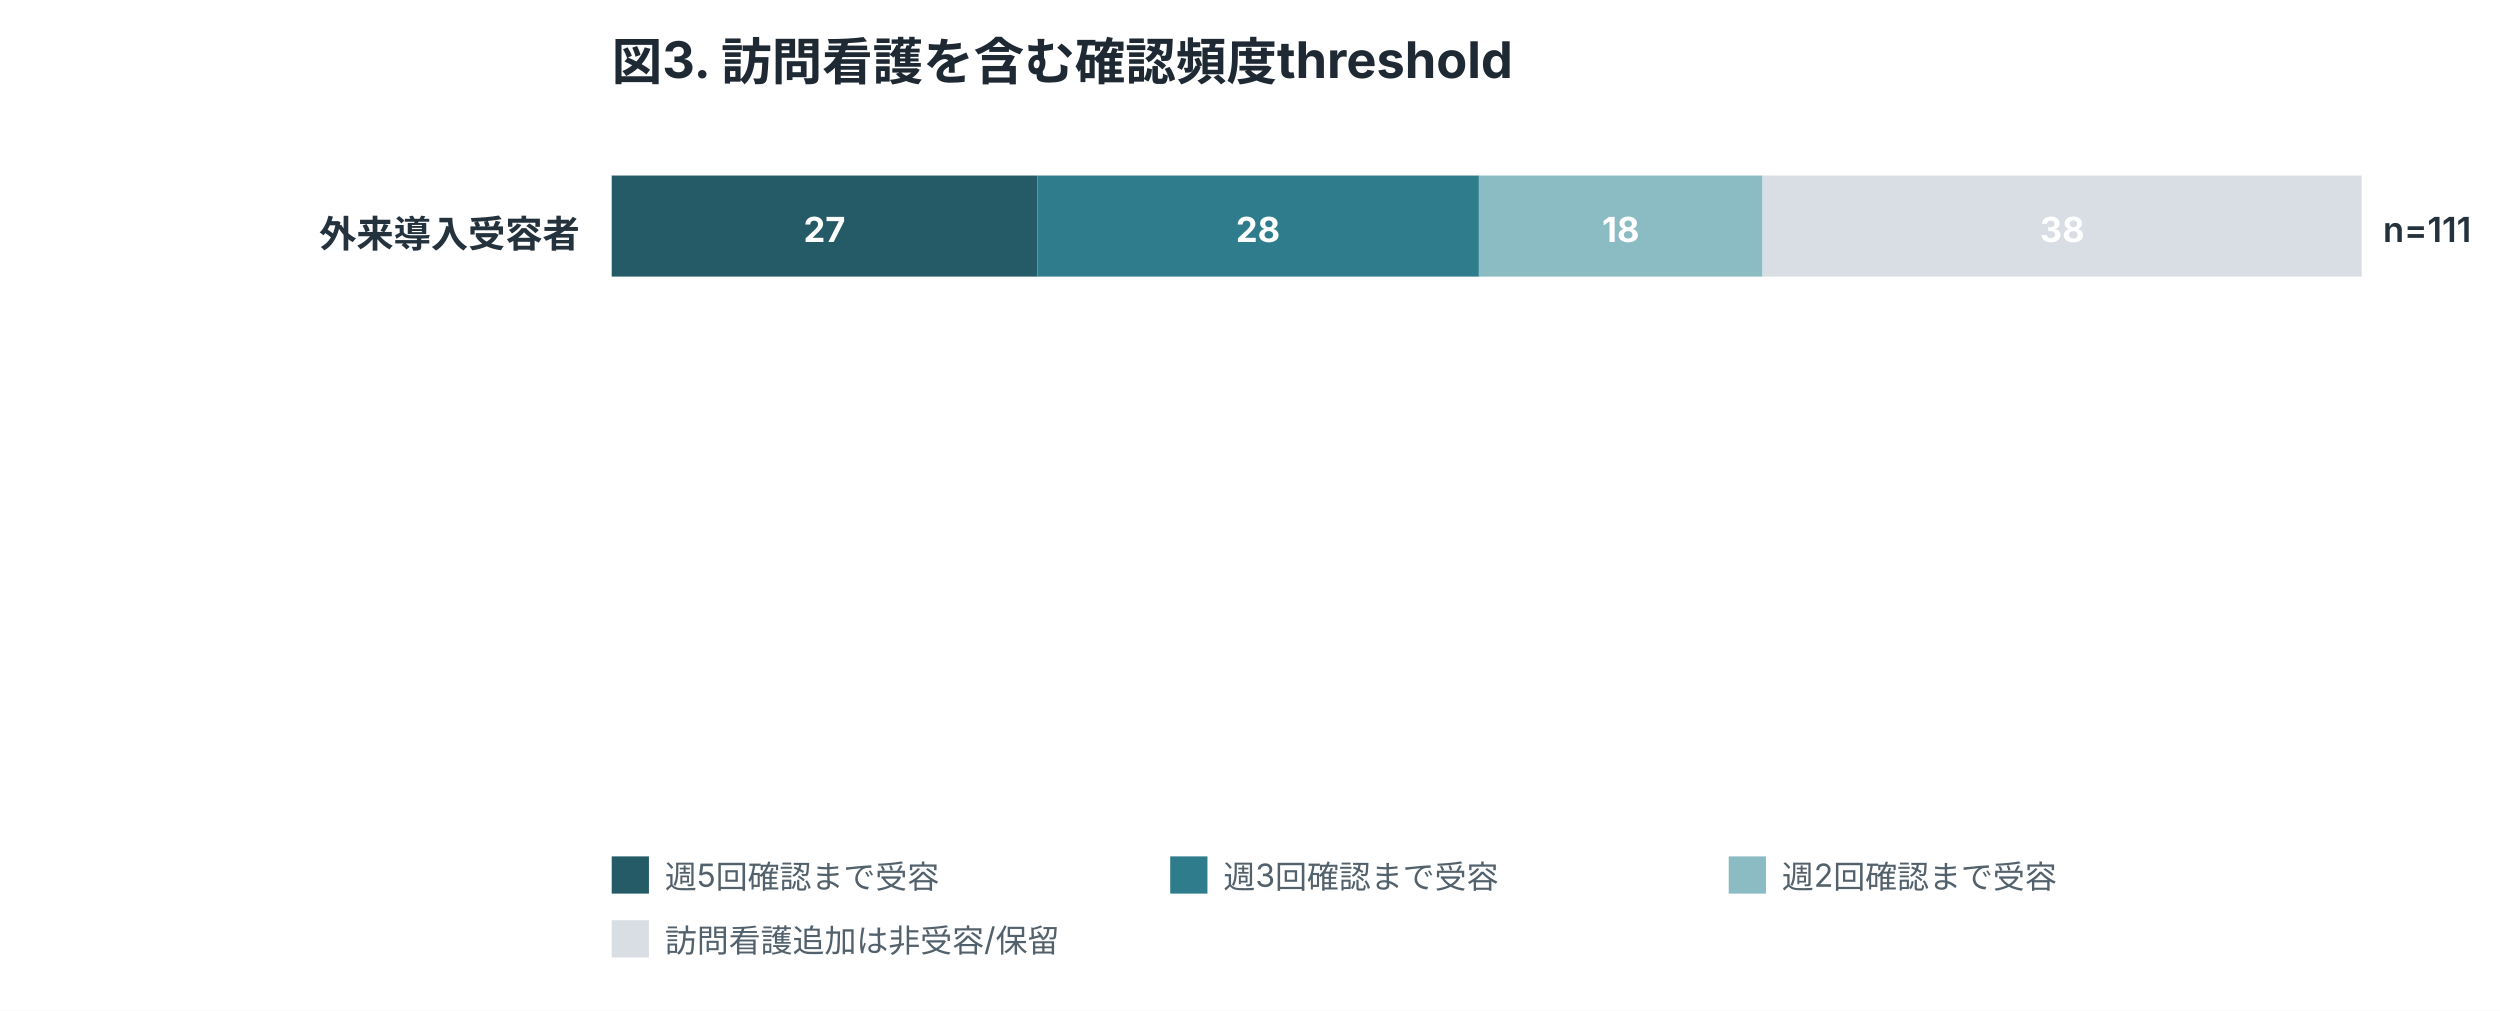
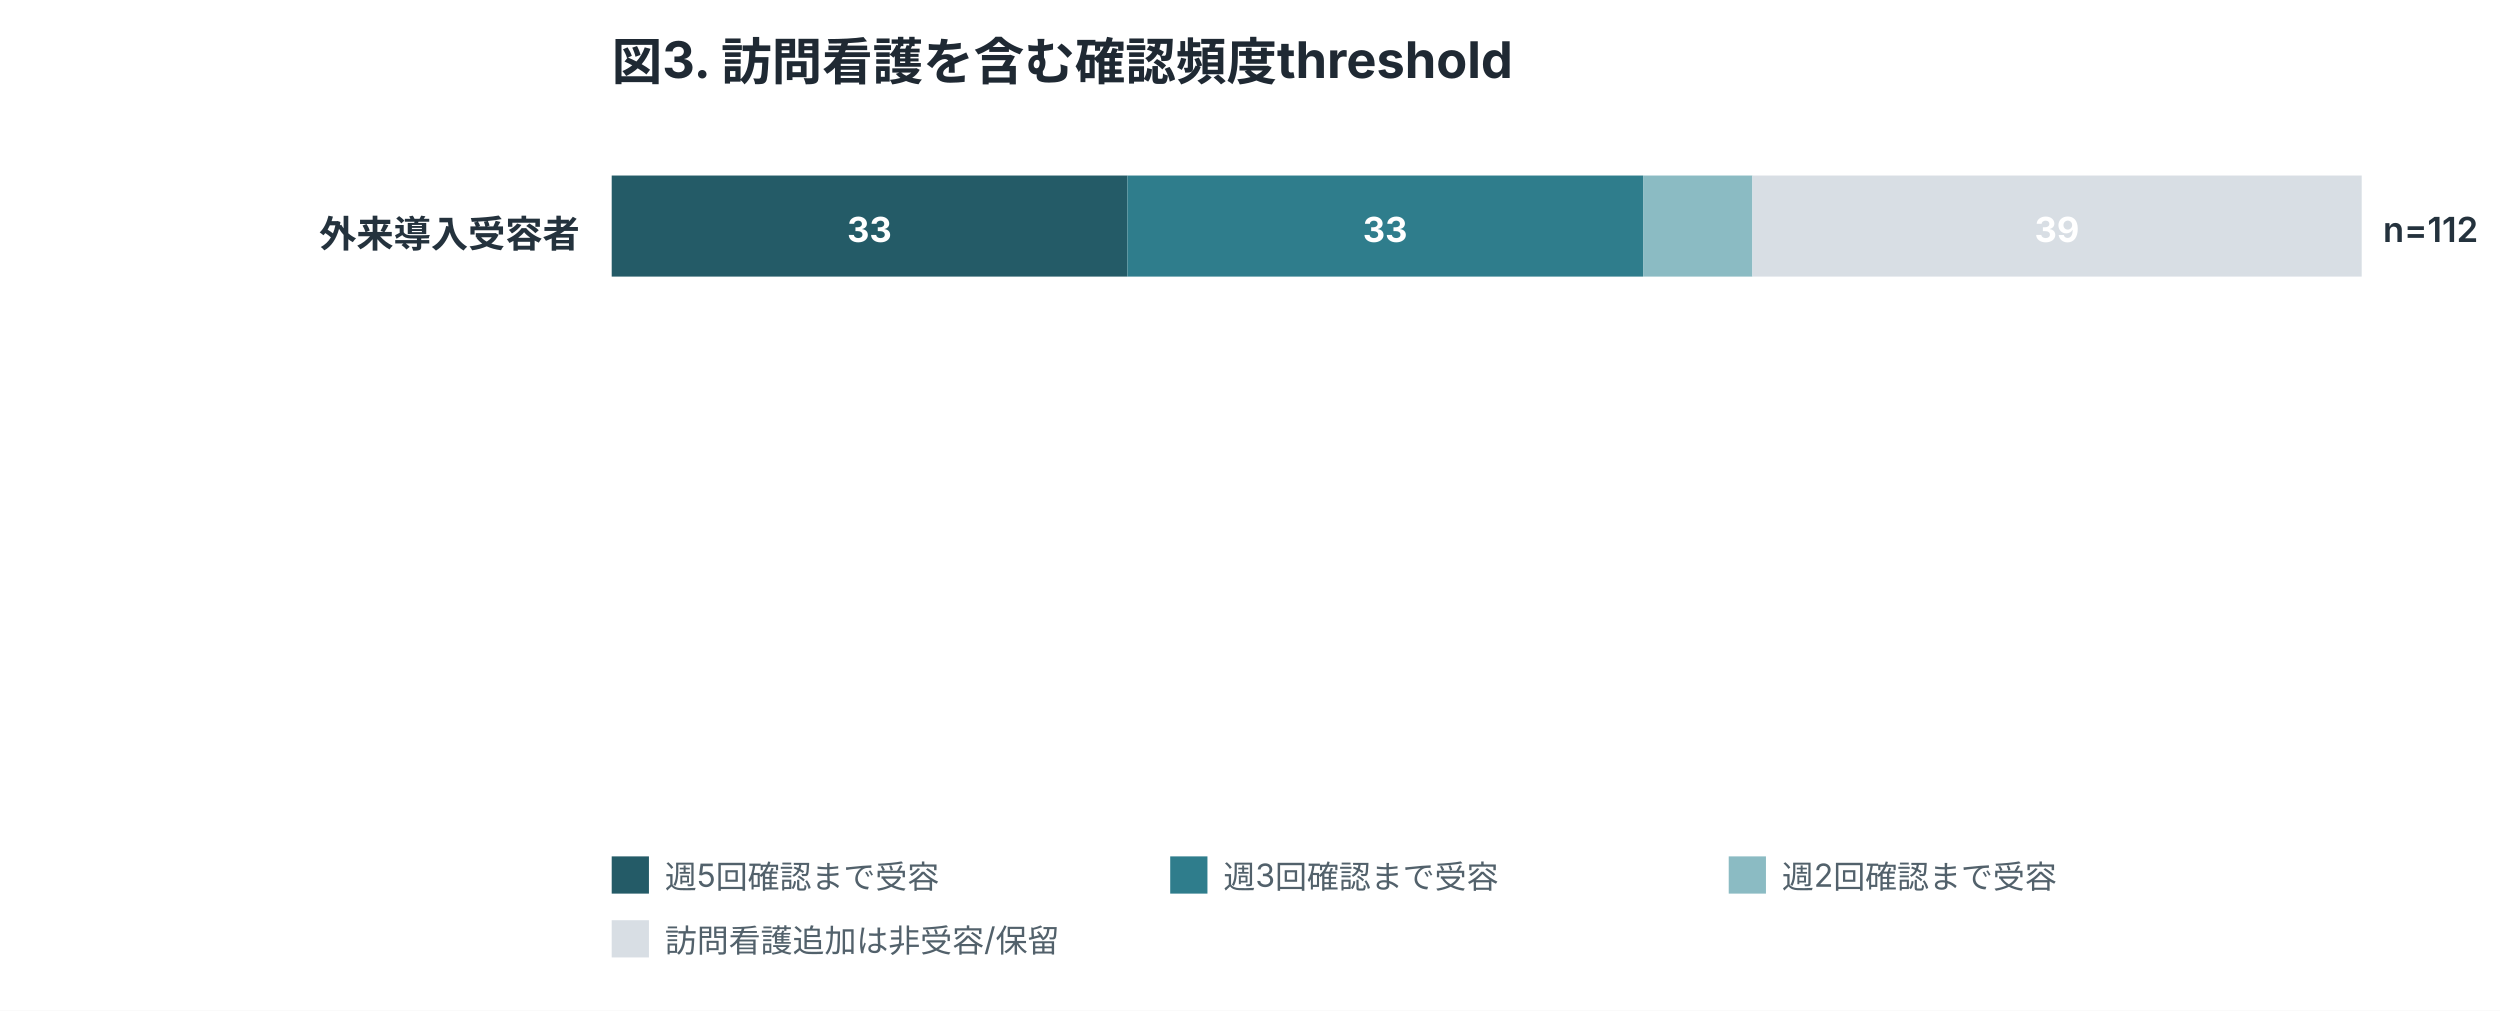
<svg xmlns="http://www.w3.org/2000/svg" width="940" height="380" viewBox="0 0 940 380" role="img">
  <style>
.title{font:700 19px -apple-system,BlinkMacSystemFont,"Segoe UI",sans-serif;fill:#1f2933}
.label{font:600 14px -apple-system,BlinkMacSystemFont,"Segoe UI",sans-serif;fill:#24323d}
.num{font:600 13px -apple-system,BlinkMacSystemFont,"Segoe UI",sans-serif;fill:#24323d}
.axis,.legend,.note{font:12px -apple-system,BlinkMacSystemFont,"Segoe UI",sans-serif;fill:#52616b}
.inside{font:700 13px -apple-system,BlinkMacSystemFont,"Segoe UI",sans-serif;fill:white}
.big{font:700 34px -apple-system,BlinkMacSystemFont,"Segoe UI",sans-serif;fill:#1f2933}
</style>
  <rect width="100%" height="100%" fill="white" />
  <text x="230" y="30" class="title">図3. 訪問看護を含む確認頻度threshold</text>
  <text x="218" y="93" text-anchor="end" class="label">外来導入受容者</text>
-   <rect x="230.0" y="66" width="160.1" height="38" fill="#245b67" />
-   <text x="310.0" y="91" text-anchor="middle" class="inside">27</text>
-   <rect x="390.1" y="66" width="166.0" height="38" fill="#2f7d8c" />
-   <text x="473.0" y="91" text-anchor="middle" class="inside">28</text>
-   <rect x="556.0" y="66" width="106.7" height="38" fill="#8bbbc3" />
-   <text x="609.4" y="91" text-anchor="middle" class="inside">18</text>
-   <rect x="662.7" y="66" width="225.3" height="38" fill="#d8dee4" />
-   <text x="775.4" y="91" text-anchor="middle" class="inside">38</text>
-   <text x="896" y="91" class="num">n=111</text>
+   <rect x="230.0" y="66" width="193.9" height="38" fill="#245b67" />
+   <text x="326.9" y="91" text-anchor="middle" class="inside">33</text>
+   <rect x="423.9" y="66" width="193.9" height="38" fill="#2f7d8c" />
+   <text x="520.8" y="91" text-anchor="middle" class="inside">33</text>
+   <rect x="617.8" y="66" width="41.1" height="38" fill="#8bbbc3" />
+   <rect x="658.9" y="66" width="229.1" height="38" fill="#d8dee4" />
+   <text x="773.4" y="91" text-anchor="middle" class="inside">39</text>
+   <text x="896" y="91" class="num">n=112</text>
  <rect x="230" y="322" width="14" height="14" fill="#245b67" />
  <text x="250" y="334" class="legend">週5回確認まで受容</text>
  <rect x="440" y="322" width="14" height="14" fill="#2f7d8c" />
  <text x="460" y="334" class="legend">週3回確認まで受容</text>
  <rect x="650" y="322" width="14" height="14" fill="#8bbbc3" />
  <text x="670" y="334" class="legend">週2回確認まで受容</text>
  <rect x="230" y="346" width="14" height="14" fill="#d8dee4" />
  <text x="250" y="358" class="legend">訪問看護追加は非受容/保留</text>
</svg>
